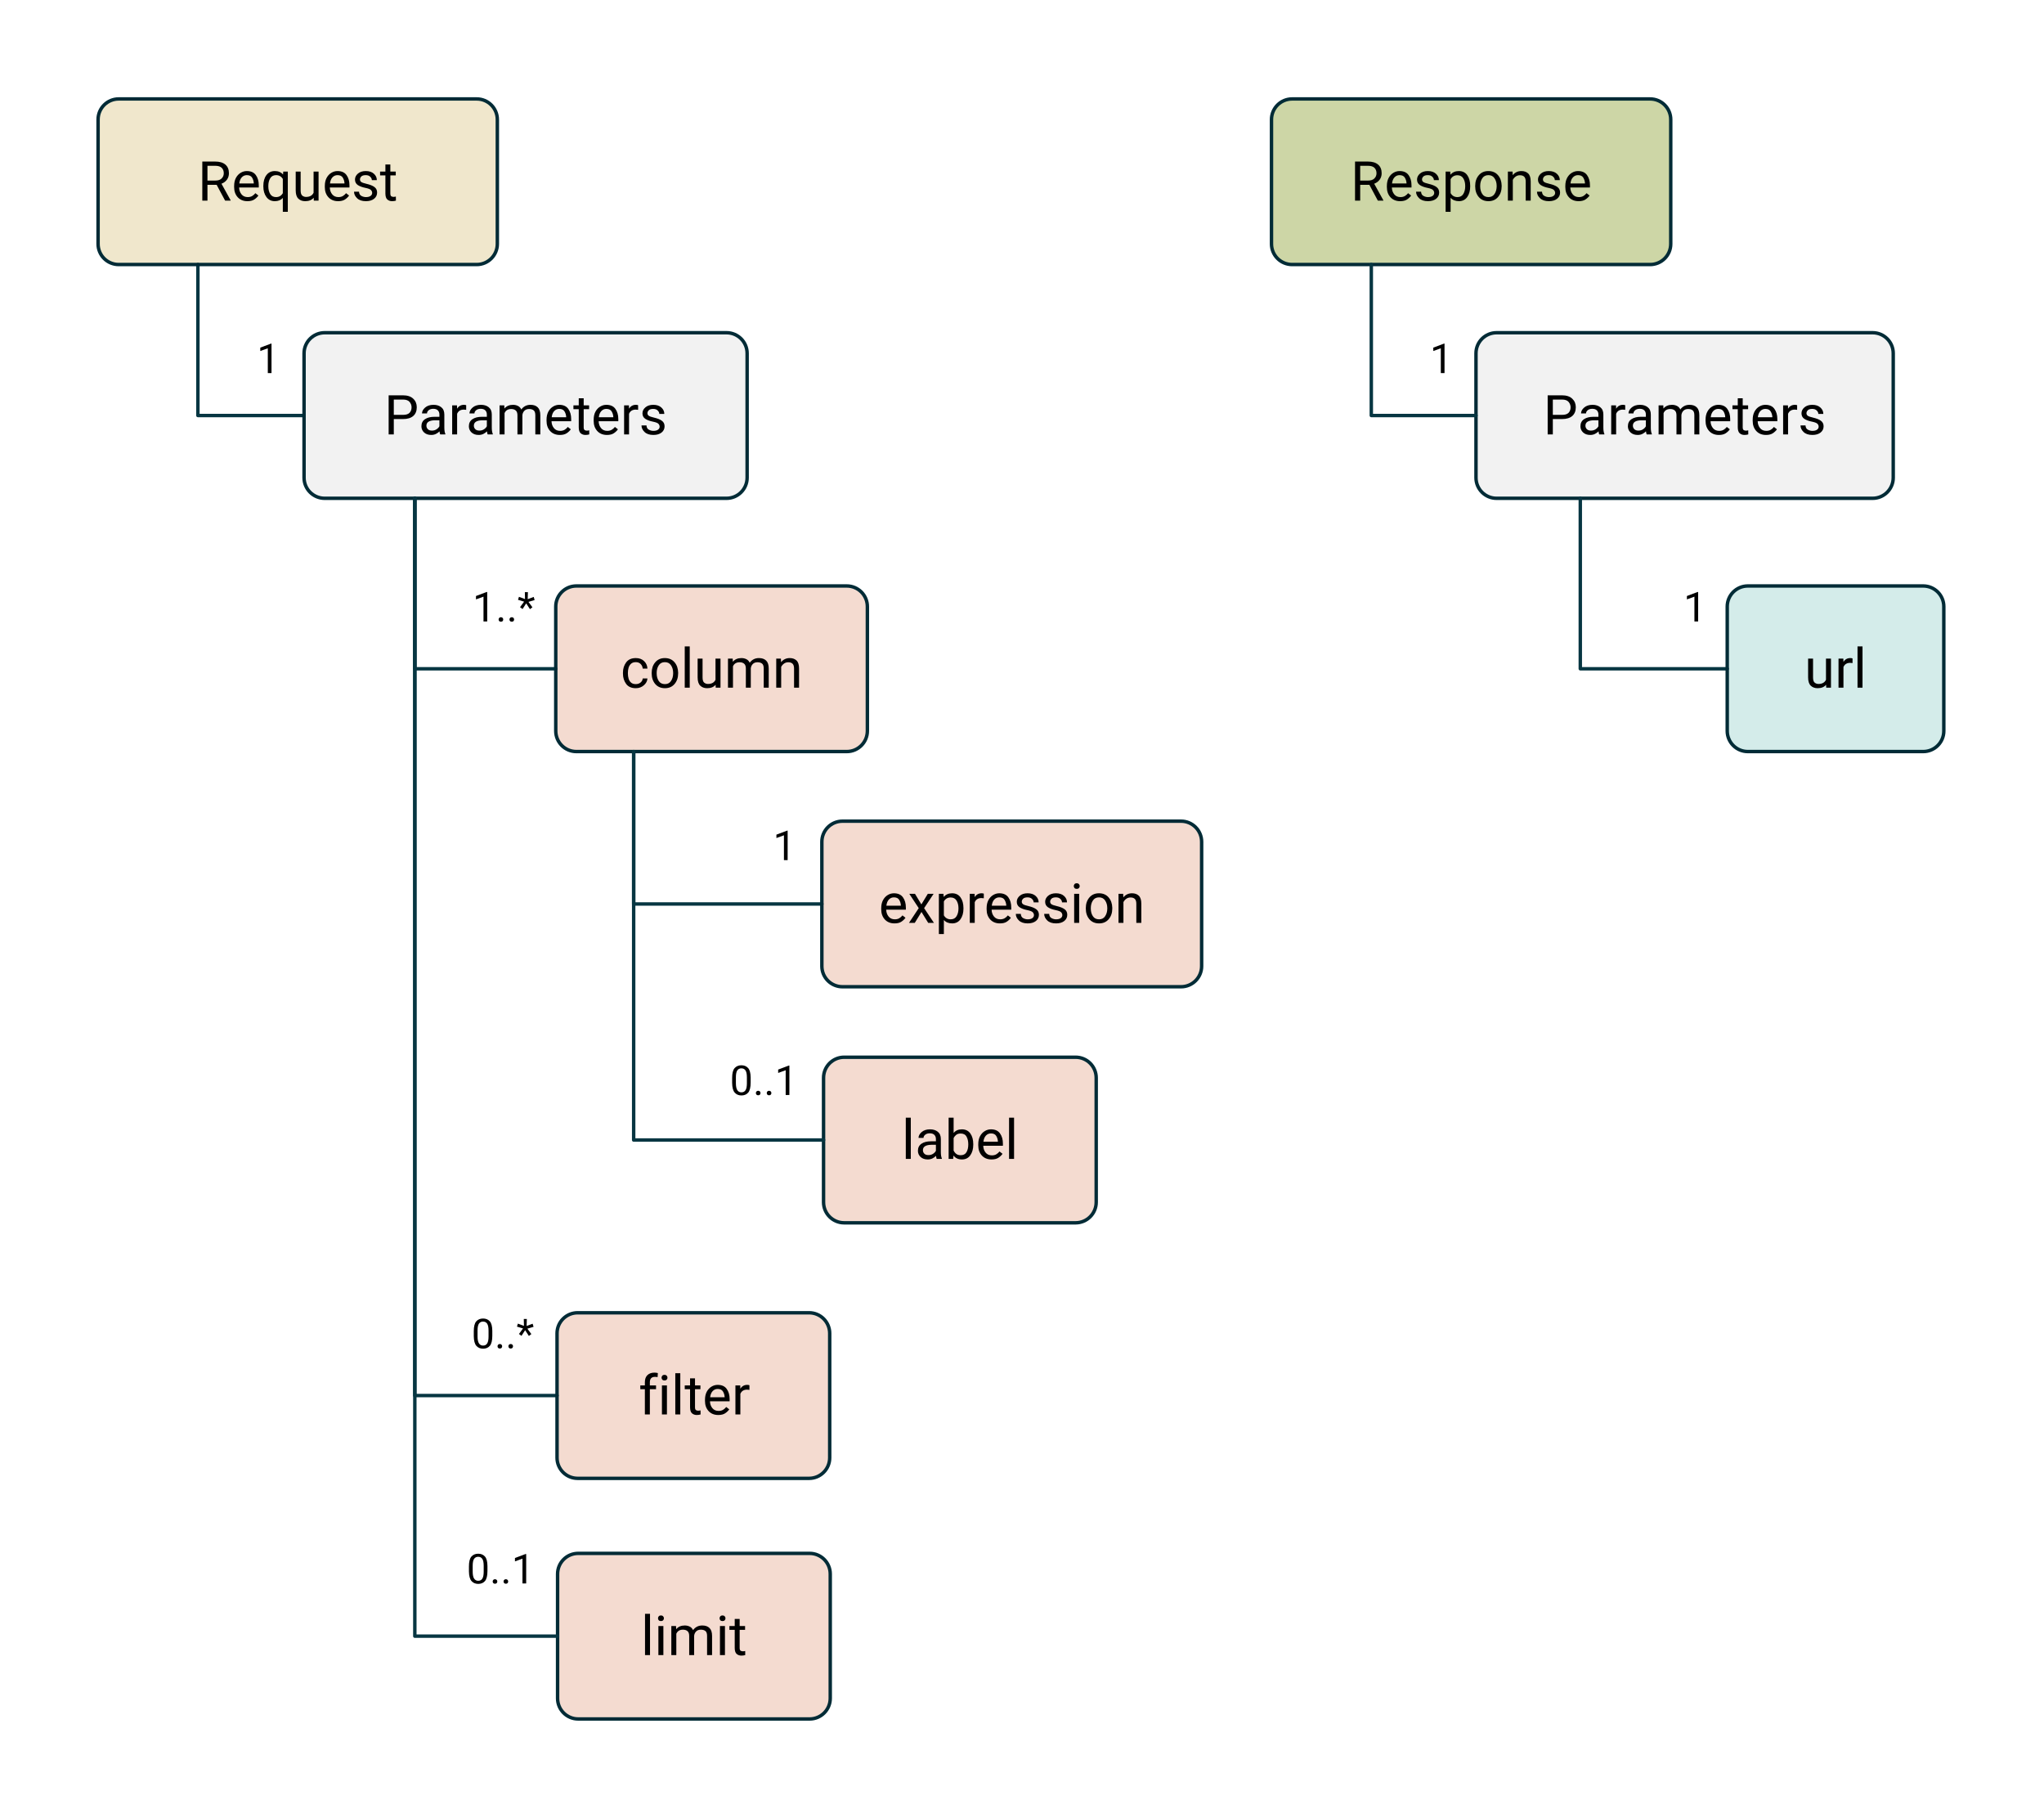
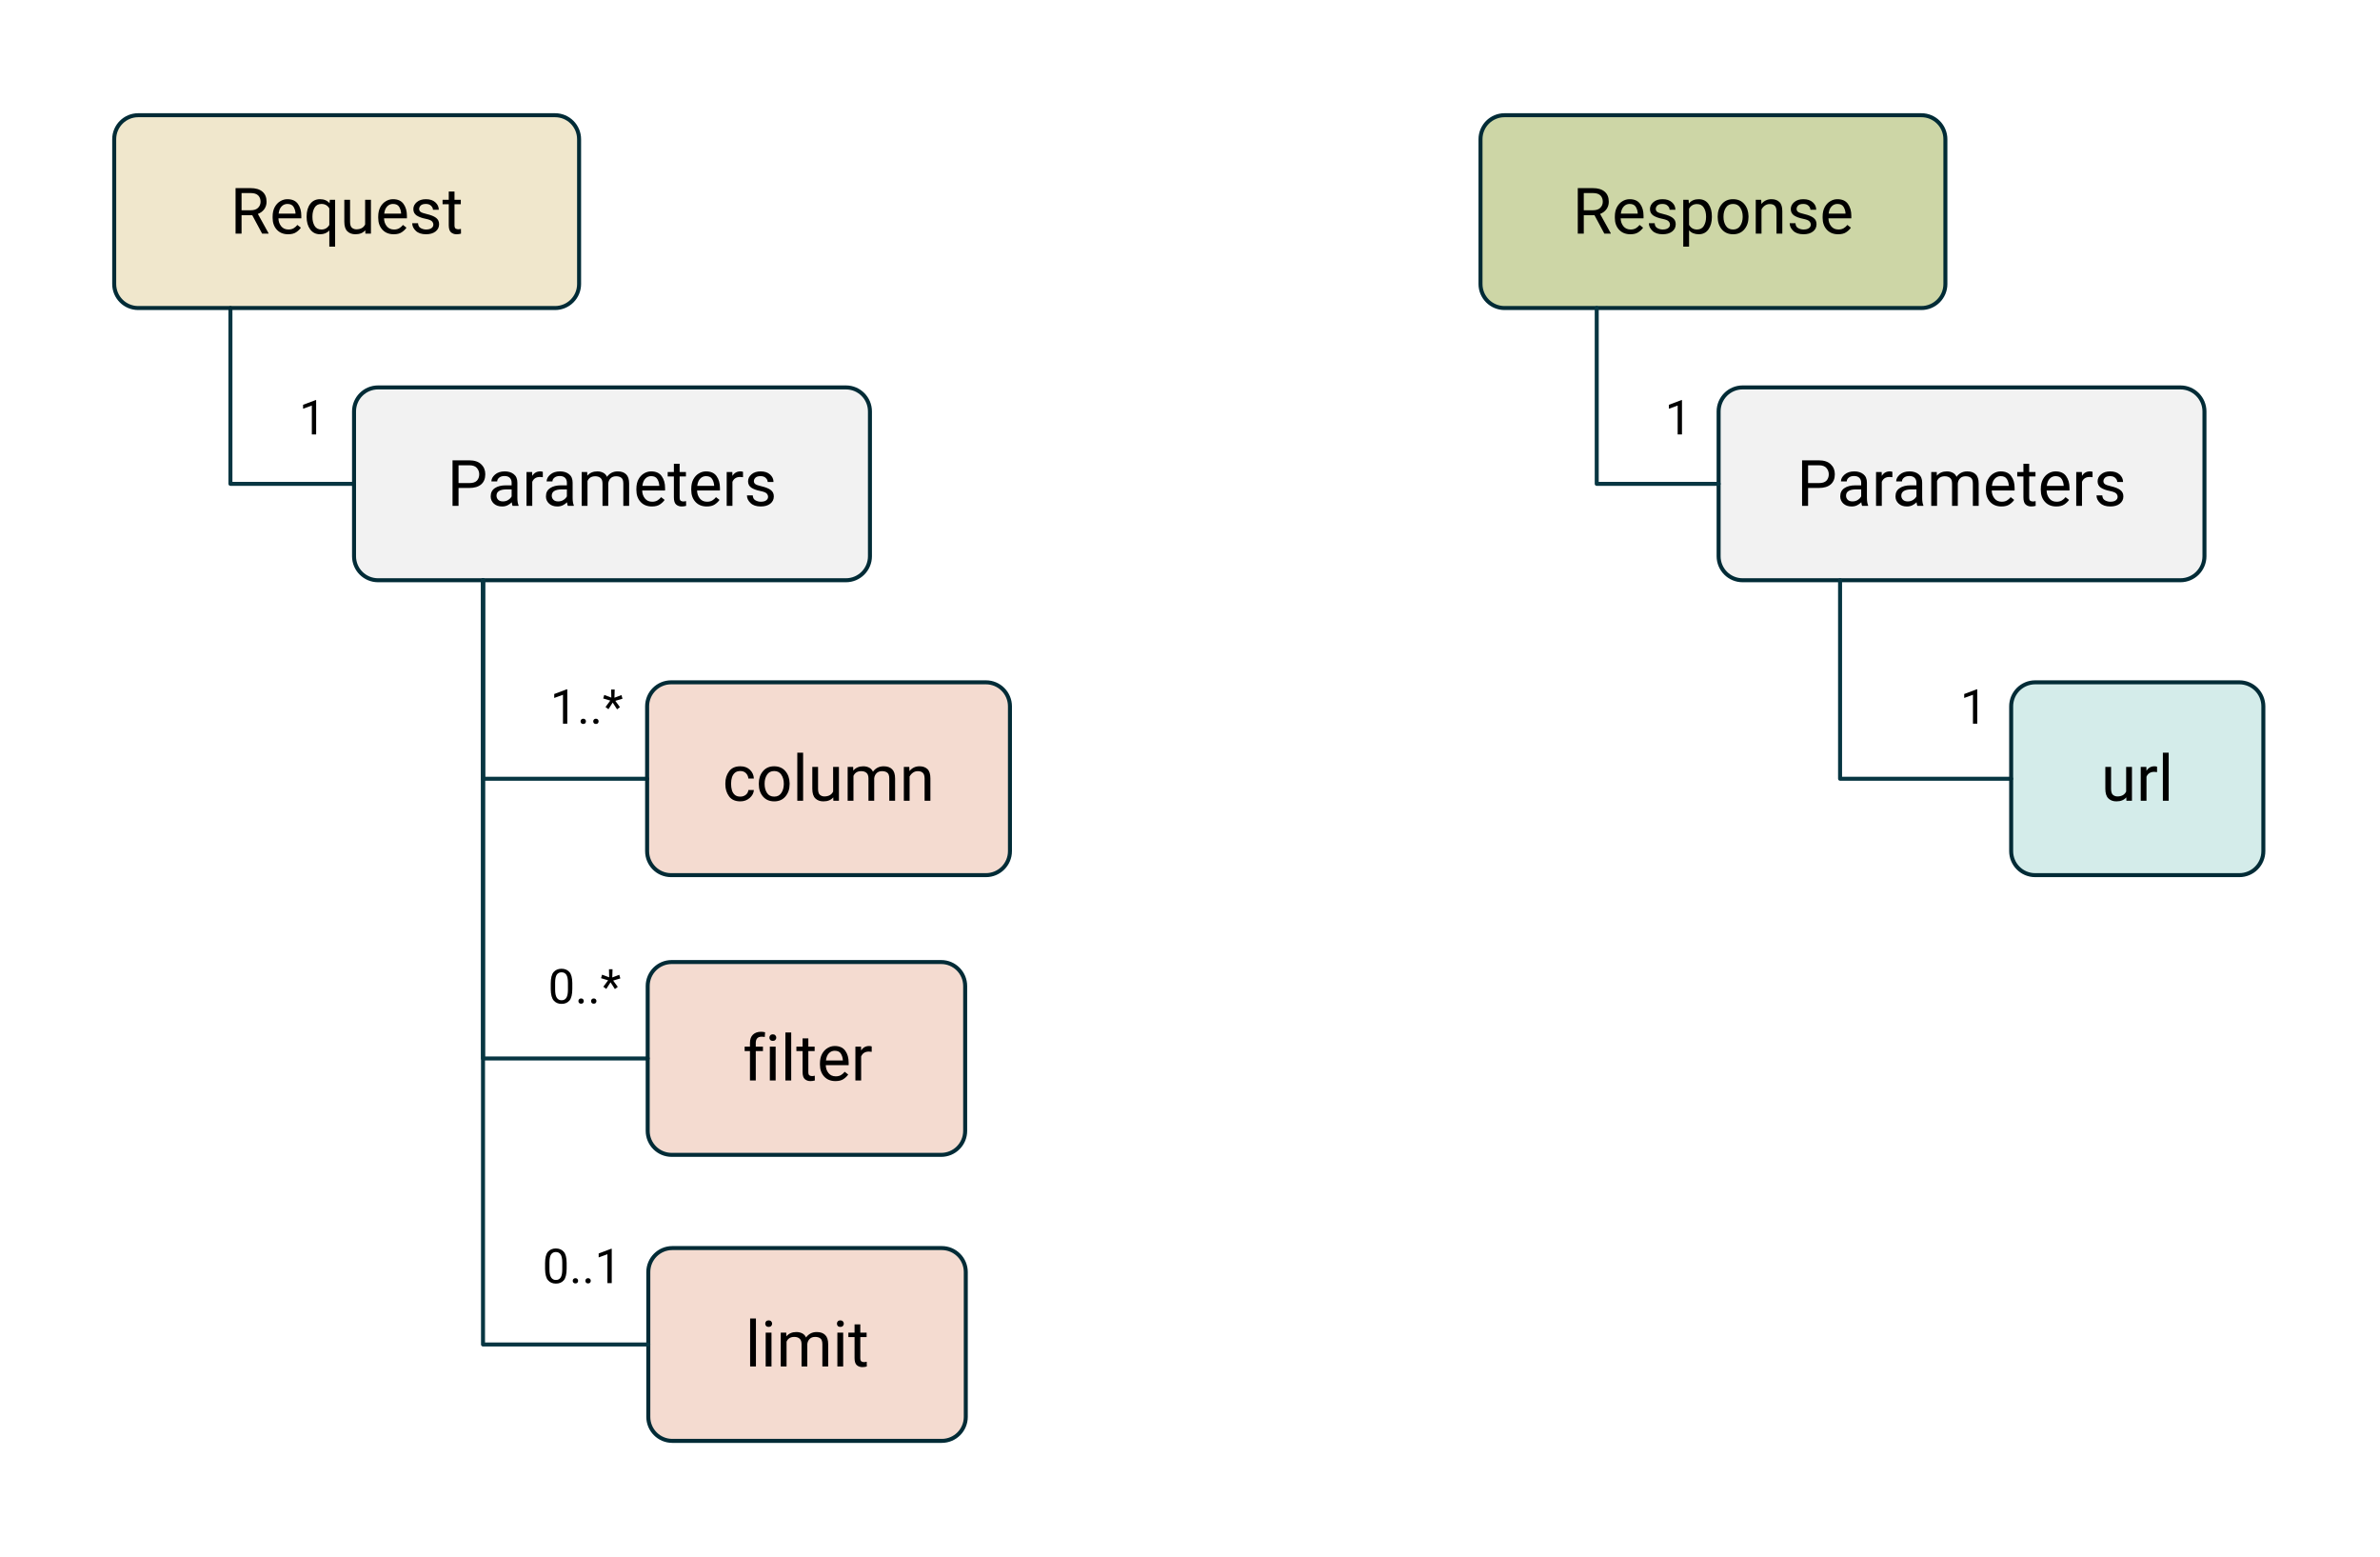
- <svg xmlns="http://www.w3.org/2000/svg" version="1.1" viewBox="802 1689 595 529" width="595" height="529">
+ <svg xmlns="http://www.w3.org/2000/svg" version="1.1" viewBox="802 1689 595 389" width="595" height="389">
  <defs />
-   <g id="Canvas_extract_Operation_(no_text)" fill-opacity="1" stroke="none" stroke-opacity="1" stroke-dasharray="none" fill="none">
+   <g id="Canvas_extract_Operation_(no_text)" stroke-opacity="1" stroke-dasharray="none" fill-opacity="1" fill="none" stroke="none">
    <g id="Canvas_extract_Operation_(no_text)_Layer_1">
      <g id="Line_21">
        <path d="M 859.606 1765.984 L 859.606 1809.921 L 890.509 1809.921" stroke="#073642" stroke-linecap="round" stroke-linejoin="round" stroke-width="1" />
      </g>
      <g id="Graphic_2">
        <path d="M 836.551 1717.795 L 940.772 1717.795 C 944.085 1717.795 946.772 1720.482 946.772 1723.795 L 946.772 1759.984 C 946.772 1763.298 944.085 1765.984 940.772 1765.984 L 836.551 1765.984 C 833.237 1765.984 830.551 1763.298 830.551 1759.984 L 830.551 1723.795 C 830.551 1720.482 833.237 1717.795 836.551 1717.795 Z" fill="#b58900" fill-opacity=".2" />
        <path d="M 836.551 1717.795 L 940.772 1717.795 C 944.085 1717.795 946.772 1720.482 946.772 1723.795 L 946.772 1759.984 C 946.772 1763.298 944.085 1765.984 940.772 1765.984 L 836.551 1765.984 C 833.237 1765.984 830.551 1763.298 830.551 1759.984 L 830.551 1723.795 C 830.551 1720.482 833.237 1717.795 836.551 1717.795 Z" stroke="#012b36" stroke-linecap="round" stroke-linejoin="round" stroke-width="1" />
        <text transform="translate(835.5512 1732.39)" fill="black">
          <tspan font-family="Roboto, sans-serif" font-size="16" fill="black" x="24.013" y="15">Request
          </tspan>
        </text>
      </g>
      <g id="Graphic_20">
        <path d="M 896.509 1785.827 L 1013.486 1785.827 C 1016.799 1785.827 1019.486 1788.513 1019.486 1791.827 L 1019.486 1828.016 C 1019.486 1831.33 1016.799 1834.016 1013.486 1834.016 L 896.509 1834.016 C 893.196 1834.016 890.509 1831.33 890.509 1828.016 L 890.509 1791.827 C 890.509 1788.513 893.196 1785.827 896.509 1785.827 Z" fill="#f2f2f2" />
        <path d="M 896.509 1785.827 L 1013.486 1785.827 C 1016.799 1785.827 1019.486 1788.513 1019.486 1791.827 L 1019.486 1828.016 C 1019.486 1831.33 1016.799 1834.016 1013.486 1834.016 L 896.509 1834.016 C 893.196 1834.016 890.509 1831.33 890.509 1828.016 L 890.509 1791.827 C 890.509 1788.513 893.196 1785.827 896.509 1785.827 Z" stroke="#012b36" stroke-linecap="round" stroke-linejoin="round" stroke-width="1" />
        <text transform="translate(895.5092 1800.421)" fill="black">
          <tspan font-family="Roboto, sans-serif" font-size="16" fill="black" x="18.297" y="15">Parameters
          </tspan>
        </text>
      </g>
      <g id="Graphic_32">
        <path d="M 1178.126 1717.795 L 1282.347 1717.795 C 1285.66 1717.795 1288.347 1720.482 1288.347 1723.795 L 1288.347 1759.984 C 1288.347 1763.298 1285.66 1765.984 1282.347 1765.984 L 1178.126 1765.984 C 1174.812 1765.984 1172.126 1763.298 1172.126 1759.984 L 1172.126 1723.795 C 1172.126 1720.482 1174.812 1717.795 1178.126 1717.795 Z" fill="#cdd6a6" />
        <path d="M 1178.126 1717.795 L 1282.347 1717.795 C 1285.66 1717.795 1288.347 1720.482 1288.347 1723.795 L 1288.347 1759.984 C 1288.347 1763.298 1285.66 1765.984 1282.347 1765.984 L 1178.126 1765.984 C 1174.812 1765.984 1172.126 1763.298 1172.126 1759.984 L 1172.126 1723.795 C 1172.126 1720.482 1174.812 1717.795 1178.126 1717.795 Z" stroke="#012b36" stroke-linecap="round" stroke-linejoin="round" stroke-width="1" />
        <text transform="translate(1177.126 1732.39)" fill="black">
          <tspan font-family="Roboto, sans-serif" font-size="16" fill="black" x="17.993" y="15">Response
          </tspan>
        </text>
      </g>
      <g id="Graphic_33">
        <path d="M 1237.654 1785.827 L 1347.113 1785.827 C 1350.427 1785.827 1353.113 1788.513 1353.113 1791.827 L 1353.113 1828.016 C 1353.113 1831.33 1350.427 1834.016 1347.113 1834.016 L 1237.654 1834.016 C 1234.34 1834.016 1231.654 1831.33 1231.654 1828.016 L 1231.654 1791.827 C 1231.654 1788.513 1234.34 1785.827 1237.654 1785.827 Z" fill="#f2f2f2" />
        <path d="M 1237.654 1785.827 L 1347.113 1785.827 C 1350.427 1785.827 1353.113 1788.513 1353.113 1791.827 L 1353.113 1828.016 C 1353.113 1831.33 1350.427 1834.016 1347.113 1834.016 L 1237.654 1834.016 C 1234.34 1834.016 1231.654 1831.33 1231.654 1828.016 L 1231.654 1791.827 C 1231.654 1788.513 1234.34 1785.827 1237.654 1785.827 Z" stroke="#012b36" stroke-linecap="round" stroke-linejoin="round" stroke-width="1" />
        <text transform="translate(1236.654 1800.421)" fill="black">
          <tspan font-family="Roboto, sans-serif" font-size="16" fill="black" x="14.538" y="15">Parameters
          </tspan>
        </text>
      </g>
      <g id="Line_34">
        <path d="M 1201.181 1765.984 L 1201.181 1809.921 L 1231.654 1809.921" stroke="#073642" stroke-linecap="round" stroke-linejoin="round" stroke-width="1" />
      </g>
      <g id="Line_36">
        <path d="M 922.753 1834.016 L 922.753 1883.622 L 963.779 1883.622" stroke="#073642" stroke-linecap="round" stroke-linejoin="round" stroke-width="1" />
      </g>
-       <g id="Line_38">
-         <path d="M 986.457 1907.717 L 986.457 1952.071 L 1041.24 1952.071" stroke="#073642" stroke-linecap="round" stroke-linejoin="round" stroke-width="1" />
-       </g>
      <g id="Graphic_44">
        <text transform="translate(876.7709 1786.575)" fill="black">
          <tspan font-family="Roboto, sans-serif" font-size="12" fill="black" x="0" y="11">1</tspan>
        </text>
      </g>
      <g id="Graphic_46">
        <text transform="translate(939.5569 1858.858)" fill="black">
          <tspan font-family="Roboto, sans-serif" font-size="12" fill="black" x="0" y="11">1..*
          </tspan>
-         </text>
-       </g>
-       <g id="Graphic_47">
-         <text transform="translate(1027.013 1928.307)" fill="black">
-           <tspan font-family="Roboto, sans-serif" font-size="12" fill="black" x="0" y="11">1</tspan>
        </text>
      </g>
      <g id="Graphic_48">
        <text transform="translate(1218.228 1786.575)" fill="black">
          <tspan font-family="Roboto, sans-serif" font-size="12" fill="black" x="0" y="11">1</tspan>
        </text>
      </g>
      <g id="Graphic_35">
        <path d="M 969.779 1859.528 L 1048.488 1859.528 C 1051.802 1859.528 1054.488 1862.214 1054.488 1865.528 L 1054.488 1901.717 C 1054.488 1905.03 1051.802 1907.717 1048.488 1907.717 L 969.779 1907.717 C 966.466 1907.717 963.779 1905.03 963.779 1901.717 L 963.779 1865.528 C 963.779 1862.214 966.466 1859.528 969.779 1859.528 Z" fill="#cb4b16" fill-opacity=".2" />
        <path d="M 969.779 1859.528 L 1048.488 1859.528 C 1051.802 1859.528 1054.488 1862.214 1054.488 1865.528 L 1054.488 1901.717 C 1054.488 1905.03 1051.802 1907.717 1048.488 1907.717 L 969.779 1907.717 C 966.466 1907.717 963.779 1905.03 963.779 1901.717 L 963.779 1865.528 C 963.779 1862.214 966.466 1859.528 969.779 1859.528 Z" stroke="#012b36" stroke-linecap="round" stroke-linejoin="round" stroke-width="1" />
        <text transform="translate(968.7795 1874.122)" fill="black">
          <tspan font-family="Roboto, sans-serif" font-size="16" fill="black" x="13.827" y="15">column
-           </tspan>
-         </text>
-       </g>
-       <g id="Graphic_37">
-         <path d="M 1047.24 1927.976 L 1145.791 1927.976 C 1149.105 1927.976 1151.791 1930.663 1151.791 1933.976 L 1151.791 1970.165 C 1151.791 1973.479 1149.105 1976.165 1145.791 1976.165 L 1047.24 1976.165 C 1043.926 1976.165 1041.24 1973.479 1041.24 1970.165 L 1041.24 1933.976 C 1041.24 1930.663 1043.926 1927.976 1047.24 1927.976 Z" fill="#cb4b16" fill-opacity=".2" />
-         <path d="M 1047.24 1927.976 L 1145.791 1927.976 C 1149.105 1927.976 1151.791 1930.663 1151.791 1933.976 L 1151.791 1970.165 C 1151.791 1973.479 1149.105 1976.165 1145.791 1976.165 L 1047.24 1976.165 C 1043.926 1976.165 1041.24 1973.479 1041.24 1970.165 L 1041.24 1933.976 C 1041.24 1930.663 1043.926 1927.976 1047.24 1927.976 Z" stroke="#012b36" stroke-linecap="round" stroke-linejoin="round" stroke-width="1" />
-         <text transform="translate(1046.24 1942.571)" fill="black">
-           <tspan font-family="Roboto, sans-serif" font-size="16" fill="black" x="11.545" y="15">expression
-           </tspan>
-         </text>
-       </g>
-       <g id="Graphic_49">
-         <path d="M 1047.732 1996.673 L 1115.102 1996.673 C 1118.416 1996.673 1121.102 1999.36 1121.102 2002.673 L 1121.102 2038.862 C 1121.102 2042.176 1118.416 2044.862 1115.102 2044.862 L 1047.732 2044.862 C 1044.419 2044.862 1041.732 2042.176 1041.732 2038.862 L 1041.732 2002.673 C 1041.732 1999.36 1044.419 1996.673 1047.732 1996.673 Z" fill="#cb4b16" fill-opacity=".2" />
-         <path d="M 1047.732 1996.673 L 1115.102 1996.673 C 1118.416 1996.673 1121.102 1999.36 1121.102 2002.673 L 1121.102 2038.862 C 1121.102 2042.176 1118.416 2044.862 1115.102 2044.862 L 1047.732 2044.862 C 1044.419 2044.862 1041.732 2042.176 1041.732 2038.862 L 1041.732 2002.673 C 1041.732 1999.36 1044.419 1996.673 1047.732 1996.673 Z" stroke="#012b36" stroke-linecap="round" stroke-linejoin="round" stroke-width="1" />
-         <text transform="translate(1046.732 2011.268)" fill="black">
-           <tspan font-family="Roboto, sans-serif" font-size="16" fill="black" x="17.724" y="15">label
-           </tspan>
-         </text>
-       </g>
-       <g id="Line_50">
-         <path d="M 986.457 1907.717 L 986.457 2020.768 L 1041.732 2020.768" stroke="#073642" stroke-linecap="round" stroke-linejoin="round" stroke-width="1" />
-       </g>
-       <g id="Graphic_51">
-         <text transform="translate(1014.45 1996.673)" fill="black">
-           <tspan font-family="Roboto, sans-serif" font-size="12" fill="black" x="0" y="11">0..1
          </tspan>
        </text>
      </g>
      <g id="Line_103">
        <path d="M 1262.018 1834.016 L 1262.018 1883.622 L 1304.791 1883.622" stroke="#073642" stroke-linecap="round" stroke-linejoin="round" stroke-width="1" />
      </g>
      <g id="Graphic_102">
        <text transform="translate(1292.052 1858.858)" fill="black">
          <tspan font-family="Roboto, sans-serif" font-size="12" fill="black" x="0" y="11">1</tspan>
        </text>
      </g>
      <g id="Graphic_101">
        <path d="M 1310.791 1859.528 L 1361.838 1859.528 C 1365.151 1859.528 1367.838 1862.214 1367.838 1865.528 L 1367.838 1901.717 C 1367.838 1905.03 1365.151 1907.717 1361.838 1907.717 L 1310.791 1907.717 C 1307.477 1907.717 1304.791 1905.03 1304.791 1901.717 L 1304.791 1865.528 C 1304.791 1862.214 1307.477 1859.528 1310.791 1859.528 Z" fill="#2aa198" fill-opacity=".2" />
        <path d="M 1310.791 1859.528 L 1361.838 1859.528 C 1365.151 1859.528 1367.838 1862.214 1367.838 1865.528 L 1367.838 1901.717 C 1367.838 1905.03 1365.151 1907.717 1361.838 1907.717 L 1310.791 1907.717 C 1307.477 1907.717 1304.791 1905.03 1304.791 1901.717 L 1304.791 1865.528 C 1304.791 1862.214 1307.477 1859.528 1310.791 1859.528 Z" stroke="#012b36" stroke-linecap="round" stroke-linejoin="round" stroke-width="1" />
        <text transform="translate(1309.791 1874.122)" fill="black">
          <tspan font-family="Roboto, sans-serif" font-size="16" fill="black" x="17.465" y="15">url
          </tspan>
        </text>
      </g>
      <g id="Line_108">
-         <path d="M 922.753 1834.016 L 922.753 2095.134 L 964.152 2095.134" stroke="#073642" stroke-linecap="round" stroke-linejoin="round" stroke-width="1" />
+         <path d="M 922.753 1834.016 L 922.753 1953.532 L 963.923 1953.532" stroke="#073642" stroke-linecap="round" stroke-linejoin="round" stroke-width="1" />
      </g>
      <g id="Graphic_105">
-         <text transform="translate(939.2449 2070.37)" fill="black">
+         <text transform="translate(939.0158 1928.768)" fill="black">
          <tspan font-family="Roboto, sans-serif" font-size="12" fill="black" x="0" y="11">0..*
          </tspan>
        </text>
      </g>
      <g id="Graphic_104">
-         <path d="M 970.152 2071.039 L 1037.523 2071.039 C 1040.836 2071.039 1043.523 2073.726 1043.523 2077.039 L 1043.523 2113.228 C 1043.523 2116.542 1040.836 2119.228 1037.523 2119.228 L 970.152 2119.228 C 966.839 2119.228 964.152 2116.542 964.152 2113.228 L 964.152 2077.039 C 964.152 2073.726 966.839 2071.039 970.152 2071.039 Z" fill="#cb4b16" fill-opacity=".2" />
-         <path d="M 970.152 2071.039 L 1037.523 2071.039 C 1040.836 2071.039 1043.523 2073.726 1043.523 2077.039 L 1043.523 2113.228 C 1043.523 2116.542 1040.836 2119.228 1037.523 2119.228 L 970.152 2119.228 C 966.839 2119.228 964.152 2116.542 964.152 2113.228 L 964.152 2077.039 C 964.152 2073.726 966.839 2071.039 970.152 2071.039 Z" stroke="#012b36" stroke-linecap="round" stroke-linejoin="round" stroke-width="1" />
-         <text transform="translate(969.1524 2085.634)" fill="black">
+         <path d="M 969.923 1929.437 L 1037.293 1929.437 C 1040.607 1929.437 1043.293 1932.123 1043.293 1935.437 L 1043.293 1971.626 C 1043.293 1974.94 1040.607 1977.626 1037.293 1977.626 L 969.923 1977.626 C 966.61 1977.626 963.923 1974.94 963.923 1971.626 L 963.923 1935.437 C 963.923 1932.123 966.61 1929.437 969.923 1929.437 Z" fill="#cb4b16" fill-opacity=".2" />
+         <path d="M 969.923 1929.437 L 1037.293 1929.437 C 1040.607 1929.437 1043.293 1932.123 1043.293 1935.437 L 1043.293 1971.626 C 1043.293 1974.94 1040.607 1977.626 1037.293 1977.626 L 969.923 1977.626 C 966.61 1977.626 963.923 1974.94 963.923 1971.626 L 963.923 1935.437 C 963.923 1932.123 966.61 1929.437 969.923 1929.437 Z" stroke="#012b36" stroke-linecap="round" stroke-linejoin="round" stroke-width="1" />
+         <text transform="translate(968.9233 1944.032)" fill="black">
          <tspan font-family="Roboto, sans-serif" font-size="16" fill="black" x="18.755" y="15">filter
          </tspan>
        </text>
      </g>
      <g id="Graphic_110">
-         <text transform="translate(937.8328 2138.819)" fill="black">
+         <text transform="translate(937.5984 1998.677)" fill="black">
          <tspan font-family="Roboto, sans-serif" font-size="12" fill="black" x="0" y="11">0..1
          </tspan>
        </text>
      </g>
      <g id="Graphic_109">
-         <path d="M 970.311 2141.063 L 1037.681 2141.063 C 1040.994 2141.063 1043.681 2143.749 1043.681 2147.063 L 1043.681 2183.252 C 1043.681 2186.566 1040.994 2189.252 1037.681 2189.252 L 970.311 2189.252 C 966.997 2189.252 964.311 2186.566 964.311 2183.252 L 964.311 2147.063 C 964.311 2143.749 966.997 2141.063 970.311 2141.063 Z" fill="#cb4b16" fill-opacity=".2" />
-         <path d="M 970.311 2141.063 L 1037.681 2141.063 C 1040.994 2141.063 1043.681 2143.749 1043.681 2147.063 L 1043.681 2183.252 C 1043.681 2186.566 1040.994 2189.252 1037.681 2189.252 L 970.311 2189.252 C 966.997 2189.252 964.311 2186.566 964.311 2183.252 L 964.311 2147.063 C 964.311 2143.749 966.997 2141.063 970.311 2141.063 Z" stroke="#012b36" stroke-linecap="round" stroke-linejoin="round" stroke-width="1" />
-         <text transform="translate(969.3106 2155.657)" fill="black">
+         <path d="M 970.076 2000.921 L 1037.446 2000.921 C 1040.76 2000.921 1043.446 2003.608 1043.446 2006.921 L 1043.446 2043.11 C 1043.446 2046.424 1040.76 2049.11 1037.446 2049.11 L 970.076 2049.11 C 966.763 2049.11 964.076 2046.424 964.076 2043.11 L 964.076 2006.921 C 964.076 2003.608 966.763 2000.921 970.076 2000.921 Z" fill="#cb4b16" fill-opacity=".2" />
+         <path d="M 970.076 2000.921 L 1037.446 2000.921 C 1040.76 2000.921 1043.446 2003.608 1043.446 2006.921 L 1043.446 2043.11 C 1043.446 2046.424 1040.76 2049.11 1037.446 2049.11 L 970.076 2049.11 C 966.763 2049.11 964.076 2046.424 964.076 2043.11 L 964.076 2006.921 C 964.076 2003.608 966.763 2000.921 970.076 2000.921 Z" stroke="#012b36" stroke-linecap="round" stroke-linejoin="round" stroke-width="1" />
+         <text transform="translate(969.0763 2015.516)" fill="black">
          <tspan font-family="Roboto, sans-serif" font-size="16" fill="black" x="19.236" y="15">limit
          </tspan>
        </text>
      </g>
      <g id="Line_113">
-         <path d="M 922.753 1834.016 L 922.753 2165.157 L 964.311 2165.157" stroke="#073642" stroke-linecap="round" stroke-linejoin="round" stroke-width="1" />
+         <path d="M 922.753 1834.016 L 922.753 2025.016 L 964.076 2025.016" stroke="#073642" stroke-linecap="round" stroke-linejoin="round" stroke-width="1" />
      </g>
    </g>
  </g>
</svg>
